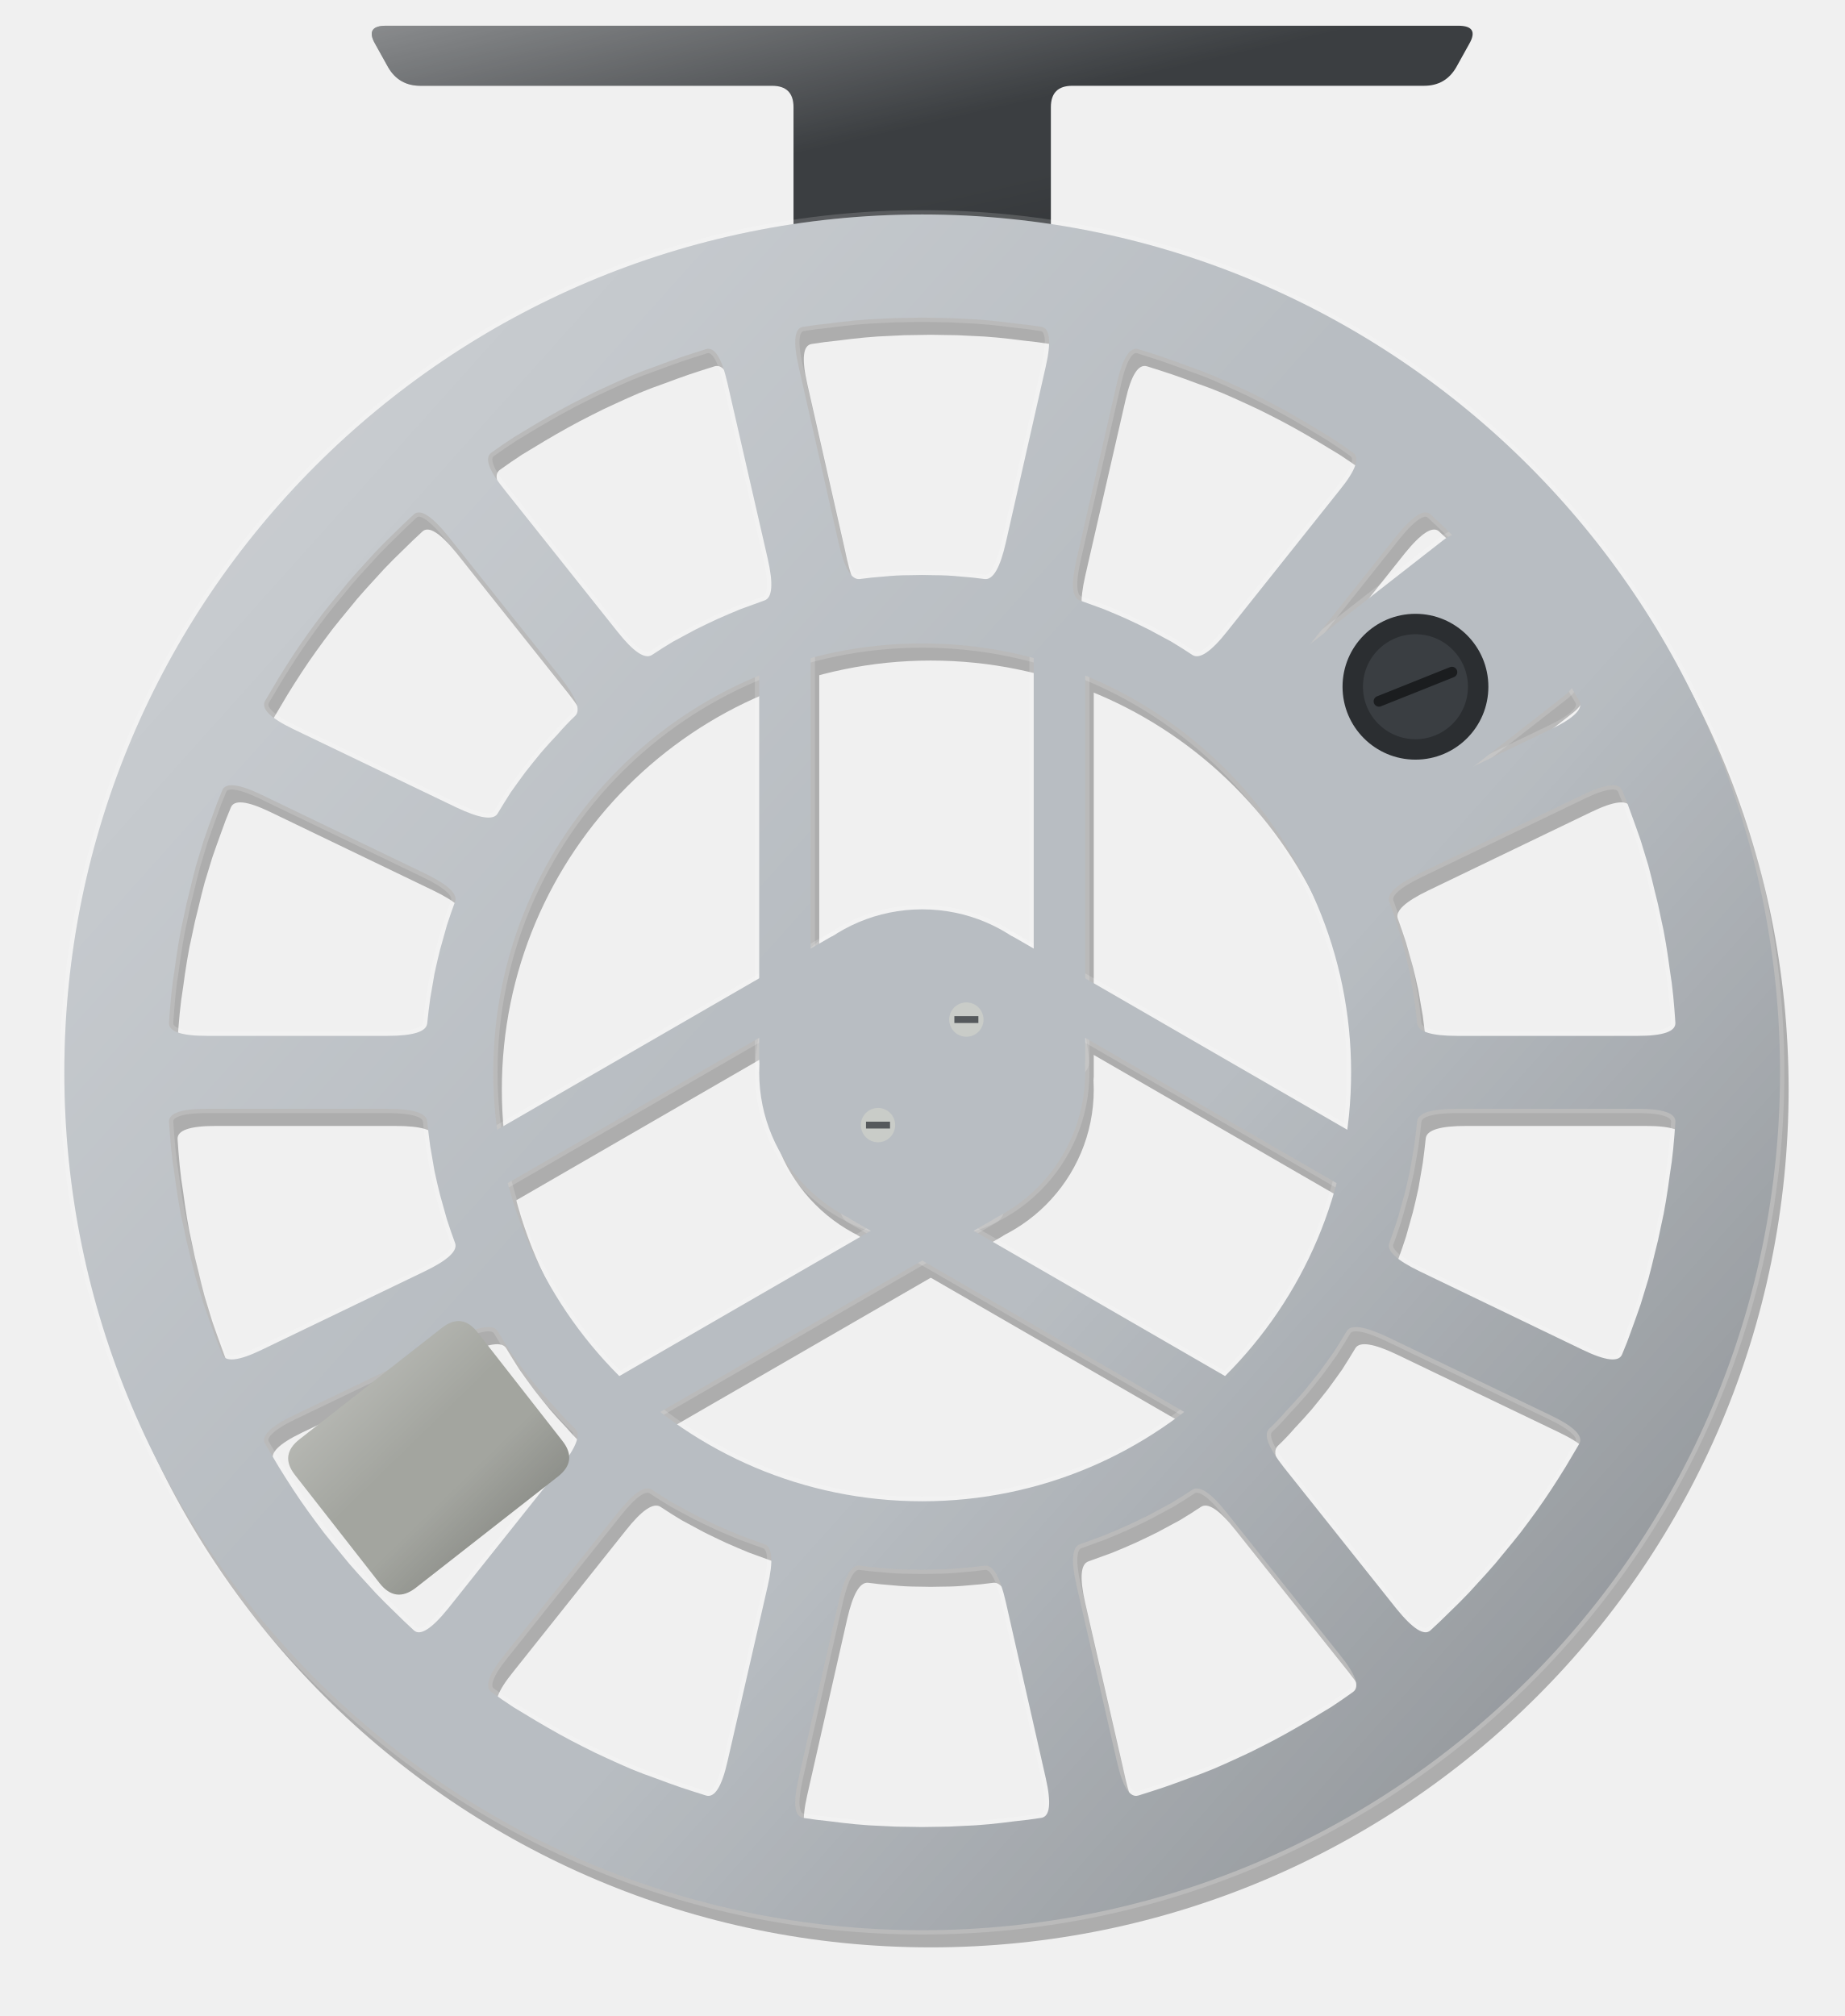
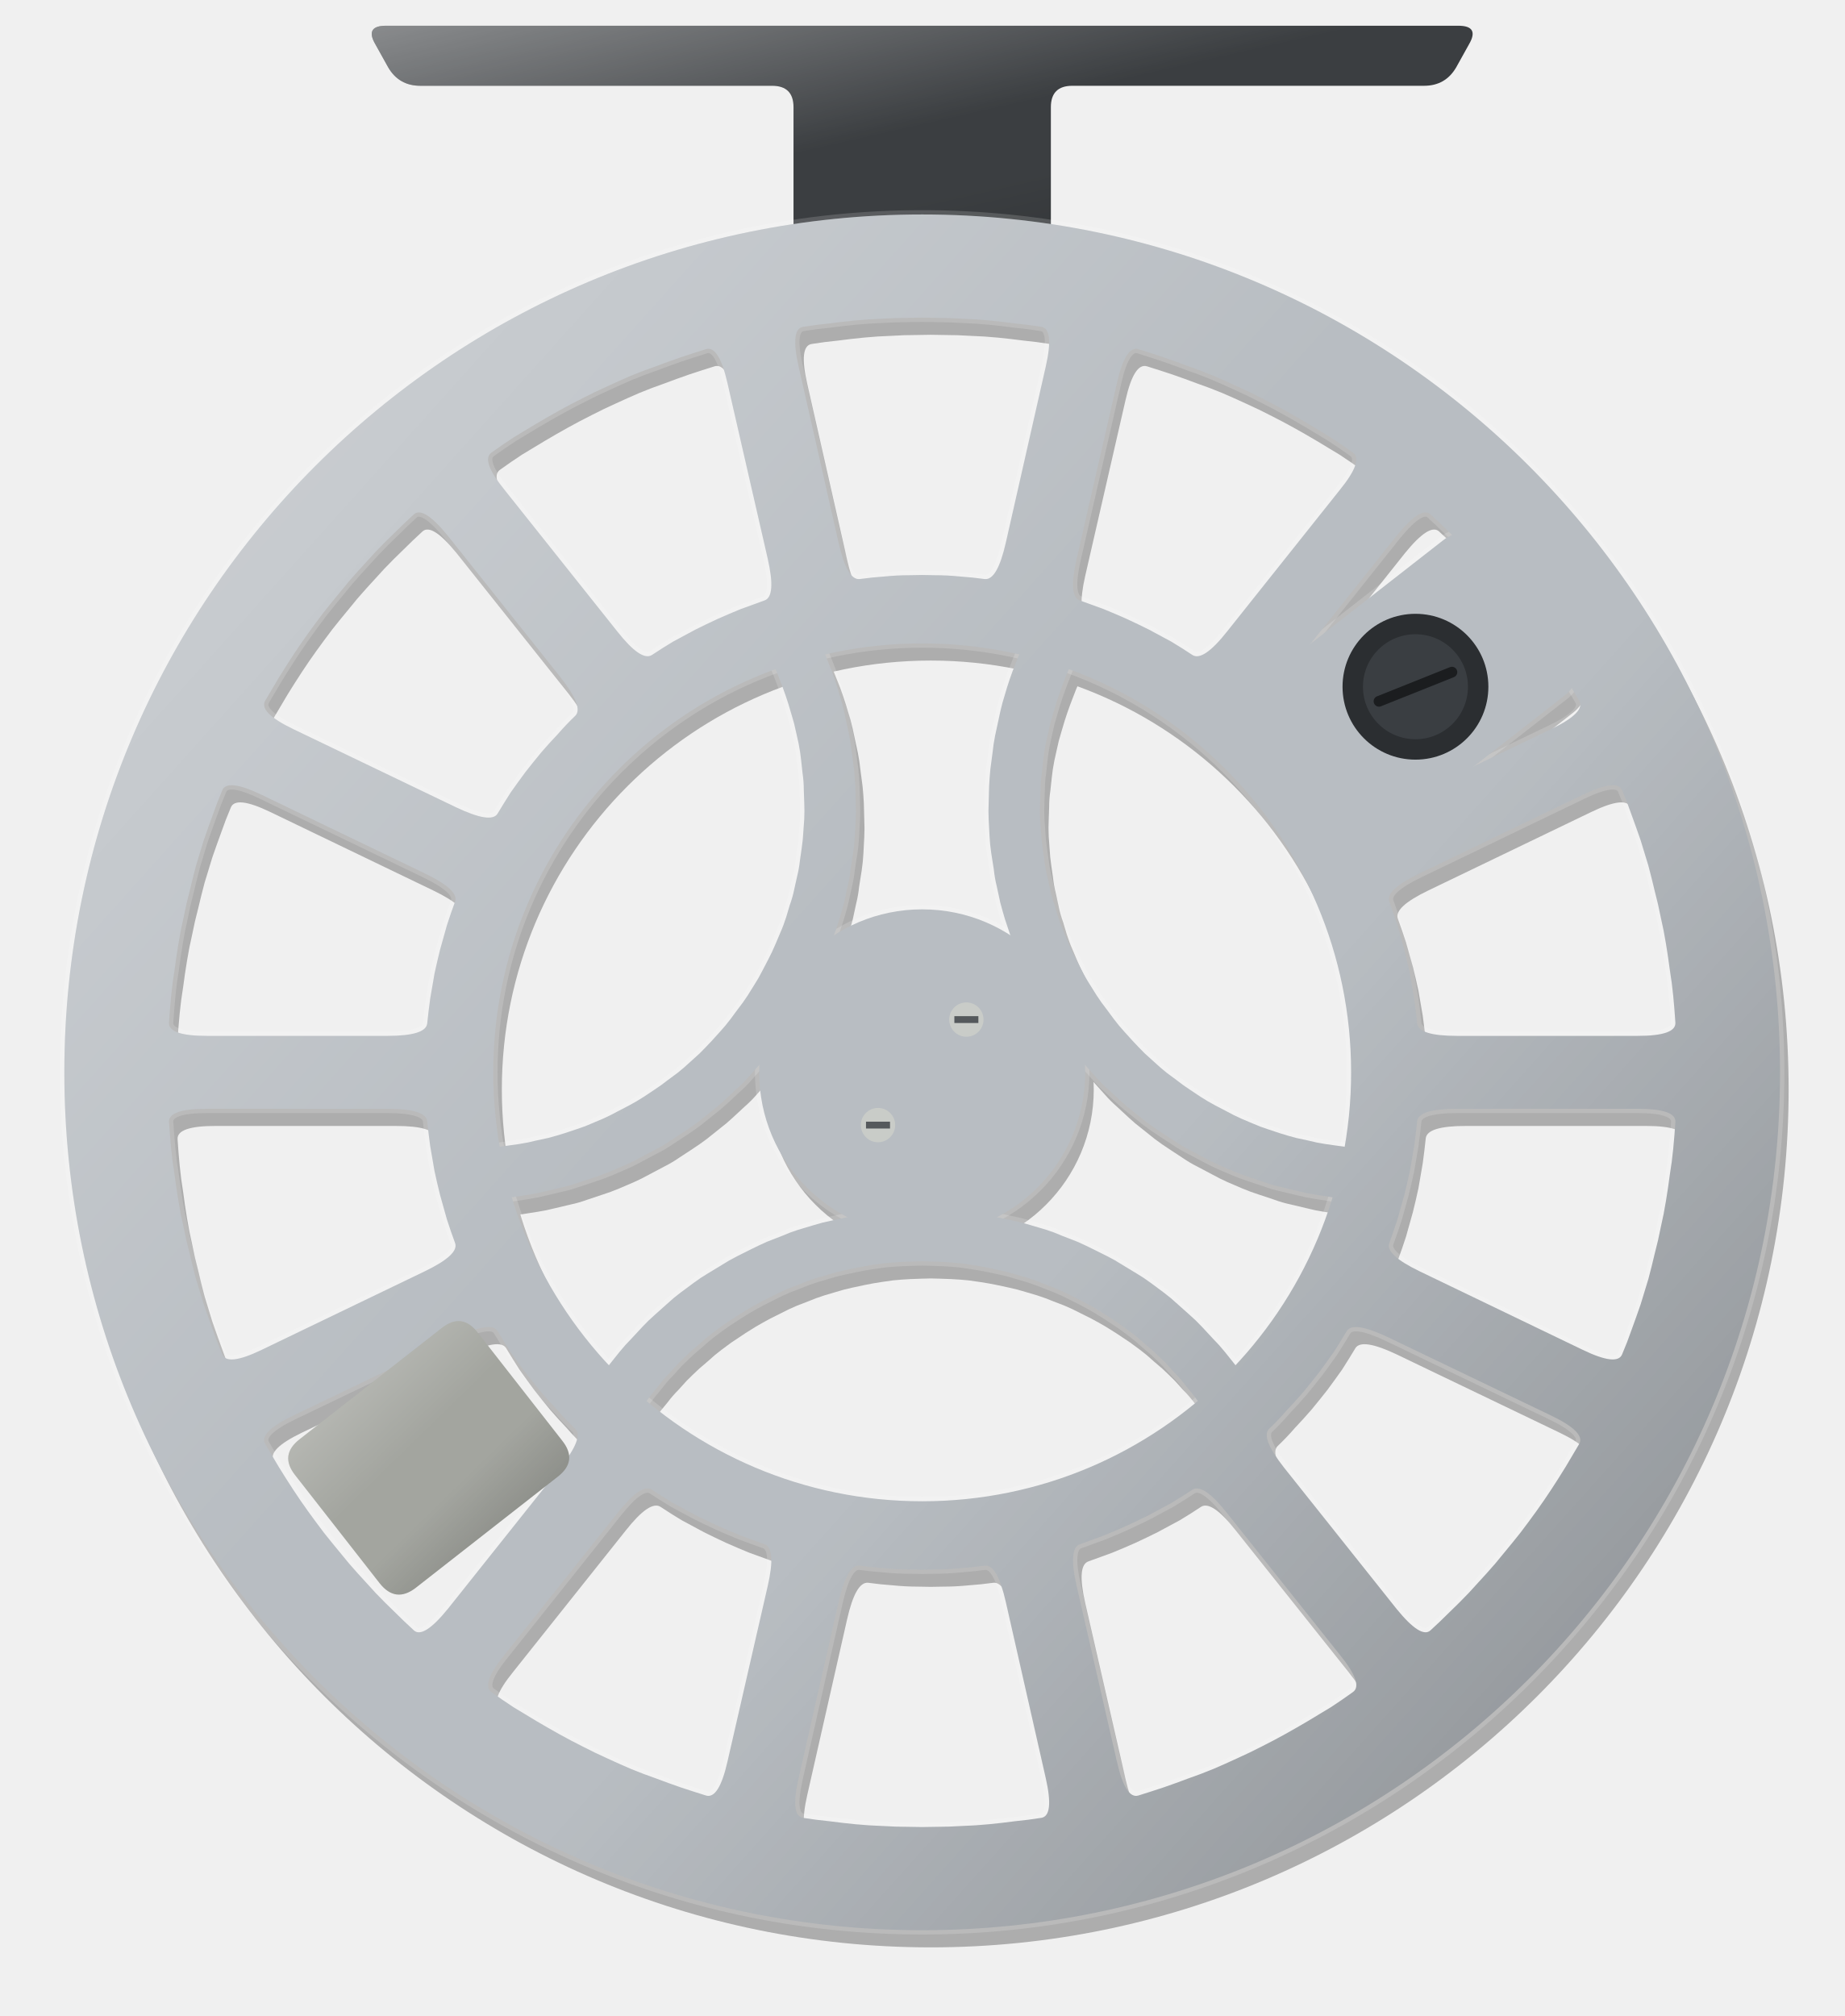
<svg xmlns="http://www.w3.org/2000/svg" viewBox="-215 -250 430 470" color="#b8bdc2">
  <defs>
    <linearGradient id="sheen" x1="0" y1="0" x2="1" y2="1">
      <stop offset="0" stop-color="#fff" stop-opacity=".4" />
      <stop offset=".45" stop-color="#fff" stop-opacity="0" />
      <stop offset=".6" stop-color="#000" stop-opacity="0" />
      <stop offset="1" stop-color="#000" stop-opacity=".3" />
    </linearGradient>
    <g id="back" fill-rule="evenodd" />
    <g id="body" fill-rule="evenodd">
      <path d="M-200 0a200 200 0 1 0 400 0a200 200 0 1 0 -400 0ZM-100 0a100 100 0 1 0 200 0a100 100 0 1 0 -200 0ZM45.4 -160.7Q47.4 -169.5 50.4 -168.6L50.4 -168.6Q53.3 -167.7 56.3 -166.7L56.3 -166.7Q59.2 -165.7 62.1 -164.6L62.1 -164.6Q65 -163.6 67.9 -162.4L67.9 -162.4Q70.7 -161.2 73.5 -159.9L73.5 -159.9Q76.4 -158.6 79.1 -157.2L79.1 -157.2Q81.9 -155.8 84.6 -154.3L84.6 -154.3Q87.3 -152.8 90 -151.2L90 -151.2Q92.7 -149.6 95.3 -148L95.3 -148Q97.9 -146.3 100.4 -144.5L100.4 -144.5Q103 -142.7 97.3 -135.7L71.1 -102.8Q65.5 -95.7 63 -97.3L63 -97.3Q60.6 -98.9 58.1 -100.4L58.1 -100.4Q55.5 -101.8 52.9 -103.2L52.9 -103.2Q50.3 -104.5 47.7 -105.7L47.7 -105.7Q45 -106.9 42.3 -108L42.3 -108Q39.6 -109 36.8 -110L36.8 -110Q34 -110.9 36 -119.7ZM110.6 -125.1Q116.3 -132.1 118.5 -130.1L118.5 -130.1Q120.8 -128 123 -125.8L123 -125.8Q125.3 -123.6 127.4 -121.4L127.4 -121.4Q129.5 -119.1 131.6 -116.8L131.6 -116.8Q133.7 -114.5 135.6 -112.1L135.6 -112.1Q137.6 -109.7 139.5 -107.3L139.5 -107.3Q141.4 -104.8 143.2 -102.3L143.2 -102.3Q145 -99.8 146.7 -97.2L146.7 -97.2Q148.4 -94.6 150 -92L150 -92Q151.6 -89.3 153.2 -86.6L153.2 -86.6Q154.7 -83.9 146.6 -80L108.7 -61.8Q100.5 -57.9 99 -60.3L99 -60.3Q97.5 -62.8 95.9 -65.3L95.9 -65.3Q94.2 -67.7 92.5 -70L92.5 -70Q90.7 -72.3 88.8 -74.6L88.8 -74.6Q86.9 -76.8 84.9 -78.9L84.9 -78.9Q83 -81.1 80.9 -83.1L80.9 -83.1Q78.8 -85.1 84.4 -92.2ZM154 -64.7Q162.1 -68.6 163.2 -65.7L163.2 -65.7Q164.4 -62.9 165.4 -60L165.4 -60Q166.5 -57 167.5 -54.1L167.5 -54.1Q168.4 -51.1 169.3 -48.2L169.3 -48.2Q170.1 -45.2 170.8 -42.2L170.8 -42.2Q171.6 -39.2 172.2 -36.1L172.2 -36.1Q172.9 -33.1 173.4 -30L173.4 -30Q173.9 -27 174.3 -23.9L174.3 -23.9Q174.8 -20.9 175.1 -17.8L175.1 -17.8Q175.4 -14.7 175.6 -11.6L175.6 -11.6Q175.8 -8.5 166.8 -8.5L124.7 -8.5Q115.7 -8.5 115.4 -11.4L115.4 -11.4Q115.1 -14.3 114.7 -17.2L114.7 -17.2Q114.2 -20.1 113.7 -23L113.7 -23Q113.1 -25.8 112.4 -28.6L112.4 -28.6Q111.6 -31.5 110.8 -34.3L110.8 -34.3Q109.9 -37.1 108.9 -39.8L108.9 -39.8Q107.9 -42.5 116 -46.4ZM166.8 8.5Q175.8 8.5 175.6 11.6L175.6 11.6Q175.4 14.7 175.1 17.8L175.1 17.8Q174.8 20.9 174.3 23.9L174.3 23.9Q173.9 27 173.4 30L173.4 30Q172.9 33.1 172.2 36.1L172.2 36.1Q171.6 39.2 170.8 42.2L170.8 42.2Q170.1 45.2 169.3 48.2L169.3 48.2Q168.4 51.1 167.5 54.1L167.5 54.1Q166.5 57 165.4 60L165.4 60Q164.4 62.9 163.2 65.7L163.2 65.7Q162.1 68.6 154 64.7L116 46.4Q107.9 42.5 108.9 39.8L108.9 39.8Q109.9 37.1 110.8 34.3L110.8 34.3Q111.6 31.5 112.4 28.6L112.4 28.6Q113.1 25.8 113.7 23L113.7 23Q114.2 20.1 114.7 17.2L114.7 17.2Q115.1 14.3 115.4 11.4L115.4 11.4Q115.7 8.5 124.7 8.5ZM146.6 80Q154.7 83.9 153.2 86.6L153.2 86.6Q151.6 89.3 150 92L150 92Q148.4 94.6 146.7 97.2L146.7 97.2Q145 99.8 143.2 102.3L143.2 102.3Q141.4 104.8 139.5 107.3L139.5 107.3Q137.6 109.7 135.6 112.1L135.6 112.1Q133.7 114.5 131.6 116.8L131.6 116.8Q129.5 119.1 127.4 121.4L127.4 121.4Q125.3 123.6 123 125.8L123 125.8Q120.8 128 118.5 130.1L118.5 130.1Q116.3 132.1 110.6 125.1L84.4 92.2Q78.8 85.1 80.9 83.1L80.9 83.1Q83 81.1 84.9 78.9L84.9 78.9Q86.9 76.8 88.8 74.6L88.8 74.6Q90.7 72.3 92.5 70L92.5 70Q94.2 67.7 95.9 65.3L95.9 65.3Q97.5 62.8 99 60.3L99 60.3Q100.5 57.9 108.7 61.8ZM97.3 135.7Q103 142.7 100.4 144.5L100.4 144.5Q97.9 146.3 95.3 148L95.3 148Q92.7 149.6 90 151.2L90 151.2Q87.3 152.8 84.6 154.3L84.6 154.3Q81.9 155.8 79.1 157.2L79.1 157.2Q76.4 158.6 73.5 159.9L73.5 159.9Q70.7 161.2 67.9 162.4L67.9 162.4Q65 163.6 62.1 164.6L62.1 164.6Q59.2 165.7 56.3 166.7L56.3 166.7Q53.3 167.7 50.4 168.6L50.4 168.6Q47.4 169.5 45.4 160.7L36 119.7Q34 110.9 36.8 110L36.8 110Q39.6 109 42.3 108L42.3 108Q45 106.9 47.7 105.7L47.7 105.7Q50.3 104.5 52.9 103.2L52.9 103.2Q55.5 101.8 58.1 100.4L58.1 100.4Q60.6 98.9 63 97.3L63 97.3Q65.5 95.7 71.1 102.8ZM28.8 164.5Q30.8 173.3 27.8 173.8L27.8 173.8Q24.7 174.3 21.6 174.6L21.6 174.6Q18.6 175 15.5 175.3L15.5 175.3Q12.4 175.6 9.3 175.7L9.3 175.7Q6.2 175.9 3.1 175.9L3.1 175.9Q0 176 -3.1 175.9L-3.1 175.9Q-6.2 175.9 -9.3 175.7L-9.3 175.7Q-12.4 175.6 -15.5 175.3L-15.5 175.3Q-18.6 175 -21.6 174.6L-21.6 174.6Q-24.7 174.3 -27.8 173.8L-27.8 173.8Q-30.8 173.3 -28.8 164.5L-19.5 123.5Q-17.5 114.7 -14.6 115L-14.6 115Q-11.7 115.4 -8.8 115.6L-8.8 115.6Q-5.8 115.9 -2.9 115.9L-2.9 115.9Q0 116 2.9 115.9L2.9 115.9Q5.8 115.9 8.8 115.6L8.8 115.6Q11.7 115.4 14.6 115L14.6 115Q17.5 114.7 19.5 123.5ZM-45.4 160.7Q-47.4 169.5 -50.4 168.6L-50.4 168.6Q-53.3 167.7 -56.3 166.7L-56.3 166.7Q-59.2 165.7 -62.1 164.6L-62.1 164.6Q-65 163.6 -67.9 162.4L-67.9 162.4Q-70.7 161.2 -73.5 159.9L-73.5 159.9Q-76.4 158.6 -79.1 157.2L-79.1 157.2Q-81.9 155.8 -84.6 154.3L-84.6 154.3Q-87.3 152.8 -90 151.2L-90 151.2Q-92.7 149.6 -95.3 148L-95.3 148Q-97.9 146.3 -100.4 144.5L-100.4 144.5Q-103 142.7 -97.3 135.7L-71.1 102.8Q-65.5 95.7 -63 97.3L-63 97.3Q-60.6 98.9 -58.1 100.4L-58.1 100.4Q-55.5 101.8 -52.9 103.2L-52.9 103.2Q-50.3 104.5 -47.7 105.7L-47.7 105.7Q-45 106.9 -42.3 108L-42.3 108Q-39.6 109 -36.8 110L-36.8 110Q-34 110.9 -36 119.7ZM-110.6 125.1Q-116.3 132.1 -118.5 130.1L-118.5 130.1Q-120.8 128 -123 125.8L-123 125.8Q-125.3 123.6 -127.4 121.4L-127.4 121.4Q-129.5 119.1 -131.6 116.8L-131.6 116.8Q-133.7 114.5 -135.6 112.1L-135.6 112.1Q-137.6 109.7 -139.5 107.3L-139.5 107.3Q-141.4 104.8 -143.2 102.3L-143.2 102.3Q-145 99.8 -146.7 97.2L-146.7 97.2Q-148.4 94.6 -150 92L-150 92Q-151.6 89.3 -153.2 86.6L-153.2 86.6Q-154.7 83.9 -146.6 80L-108.7 61.8Q-100.5 57.9 -99 60.3L-99 60.3Q-97.5 62.8 -95.9 65.3L-95.9 65.3Q-94.2 67.7 -92.5 70L-92.5 70Q-90.7 72.3 -88.8 74.6L-88.8 74.6Q-86.9 76.8 -84.9 78.9L-84.9 78.9Q-83 81.1 -80.9 83.1L-80.9 83.1Q-78.8 85.1 -84.4 92.2ZM-154 64.7Q-162.1 68.6 -163.2 65.7L-163.2 65.7Q-164.4 62.9 -165.4 60L-165.4 60Q-166.5 57 -167.5 54.1L-167.5 54.1Q-168.4 51.1 -169.3 48.2L-169.3 48.2Q-170.1 45.2 -170.8 42.2L-170.8 42.2Q-171.6 39.2 -172.2 36.1L-172.2 36.1Q-172.9 33.1 -173.4 30L-173.4 30Q-173.9 27 -174.3 23.9L-174.3 23.9Q-174.8 20.9 -175.1 17.8L-175.1 17.8Q-175.4 14.7 -175.6 11.6L-175.6 11.6Q-175.8 8.5 -166.8 8.5L-124.7 8.5Q-115.7 8.5 -115.4 11.4L-115.4 11.4Q-115.1 14.3 -114.7 17.2L-114.7 17.2Q-114.2 20.1 -113.7 23L-113.7 23Q-113.1 25.8 -112.4 28.6L-112.4 28.6Q-111.6 31.5 -110.8 34.3L-110.8 34.3Q-109.9 37.1 -108.9 39.8L-108.9 39.8Q-107.9 42.5 -116 46.4ZM-166.8 -8.5Q-175.8 -8.5 -175.6 -11.6L-175.6 -11.6Q-175.4 -14.7 -175.1 -17.8L-175.1 -17.8Q-174.8 -20.9 -174.3 -23.9L-174.3 -23.9Q-173.9 -27 -173.4 -30L-173.4 -30Q-172.9 -33.1 -172.2 -36.1L-172.2 -36.1Q-171.6 -39.2 -170.8 -42.2L-170.8 -42.2Q-170.1 -45.2 -169.3 -48.2L-169.3 -48.2Q-168.4 -51.1 -167.5 -54.1L-167.5 -54.1Q-166.5 -57 -165.4 -60L-165.4 -60Q-164.4 -62.9 -163.2 -65.7L-163.2 -65.7Q-162.1 -68.6 -154 -64.7L-116 -46.4Q-107.9 -42.5 -108.9 -39.8L-108.9 -39.8Q-109.9 -37.1 -110.8 -34.3L-110.8 -34.3Q-111.6 -31.5 -112.4 -28.6L-112.4 -28.6Q-113.1 -25.8 -113.7 -23L-113.7 -23Q-114.2 -20.1 -114.7 -17.2L-114.7 -17.2Q-115.1 -14.3 -115.4 -11.4L-115.4 -11.4Q-115.7 -8.5 -124.7 -8.5ZM-146.6 -80Q-154.7 -83.9 -153.2 -86.6L-153.2 -86.6Q-151.6 -89.3 -150 -92L-150 -92Q-148.4 -94.6 -146.7 -97.2L-146.7 -97.2Q-145 -99.8 -143.2 -102.3L-143.2 -102.3Q-141.4 -104.8 -139.5 -107.3L-139.5 -107.3Q-137.6 -109.7 -135.6 -112.1L-135.6 -112.1Q-133.7 -114.5 -131.6 -116.8L-131.6 -116.8Q-129.5 -119.1 -127.4 -121.4L-127.4 -121.4Q-125.3 -123.6 -123 -125.8L-123 -125.8Q-120.8 -128 -118.5 -130.1L-118.5 -130.1Q-116.3 -132.1 -110.6 -125.1L-84.4 -92.2Q-78.8 -85.1 -80.9 -83.1L-80.9 -83.1Q-83 -81.1 -84.9 -78.9L-84.9 -78.9Q-86.9 -76.8 -88.8 -74.6L-88.8 -74.6Q-90.7 -72.3 -92.5 -70L-92.5 -70Q-94.2 -67.7 -95.9 -65.3L-95.9 -65.3Q-97.5 -62.8 -99 -60.3L-99 -60.3Q-100.5 -57.9 -108.7 -61.8ZM-97.3 -135.7Q-103 -142.7 -100.4 -144.5L-100.4 -144.5Q-97.9 -146.3 -95.3 -148L-95.3 -148Q-92.7 -149.6 -90 -151.2L-90 -151.2Q-87.3 -152.8 -84.6 -154.3L-84.6 -154.3Q-81.9 -155.8 -79.1 -157.2L-79.1 -157.2Q-76.4 -158.6 -73.5 -159.9L-73.5 -159.9Q-70.7 -161.2 -67.9 -162.4L-67.9 -162.4Q-65 -163.6 -62.1 -164.6L-62.1 -164.6Q-59.2 -165.7 -56.3 -166.7L-56.3 -166.7Q-53.3 -167.7 -50.4 -168.6L-50.4 -168.6Q-47.4 -169.5 -45.4 -160.7L-36 -119.7Q-34 -110.9 -36.8 -110L-36.8 -110Q-39.6 -109 -42.3 -108L-42.3 -108Q-45 -106.9 -47.7 -105.7L-47.7 -105.7Q-50.3 -104.5 -52.9 -103.2L-52.9 -103.2Q-55.5 -101.8 -58.1 -100.4L-58.1 -100.4Q-60.6 -98.9 -63 -97.3L-63 -97.3Q-65.5 -95.7 -71.1 -102.8ZM-28.8 -164.5Q-30.8 -173.3 -27.8 -173.8L-27.8 -173.8Q-24.7 -174.3 -21.6 -174.6L-21.6 -174.6Q-18.6 -175 -15.5 -175.3L-15.5 -175.3Q-12.4 -175.6 -9.3 -175.7L-9.3 -175.7Q-6.2 -175.9 -3.1 -175.9L-3.1 -175.9Q0 -176 3.1 -175.9L3.1 -175.9Q6.2 -175.9 9.3 -175.7L9.3 -175.7Q12.4 -175.6 15.5 -175.3L15.5 -175.3Q18.6 -175 21.6 -174.6L21.6 -174.6Q24.7 -174.3 27.8 -173.8L27.8 -173.8Q30.8 -173.3 28.8 -164.5L19.5 -123.5Q17.5 -114.7 14.6 -115L14.6 -115Q11.7 -115.4 8.8 -115.6L8.8 -115.6Q5.8 -115.9 2.9 -115.9L2.9 -115.9Q0 -116 -2.9 -115.9L-2.9 -115.9Q-5.8 -115.9 -8.8 -115.6L-8.8 -115.6Q-11.7 -115.4 -14.6 -115L-14.6 -115Q-17.5 -114.7 -19.5 -123.5Z" />
-       <path d="M-29 0Q-26 0 -26 -3L-26 -100.2Q-26 -103.2 -29 -103.2L-35 -103.2Q-38 -103.2 -38 -100.2L-38 -3Q-38 0 -35 0Z" />
-       <path d="M35 0Q38 0 38 -3L38 -100.2Q38 -103.2 35 -103.2L29 -103.2Q26 -103.2 26 -100.2L26 -3Q26 0 29 0Z" />
-       <path d="M14.5 -25.1Q13 -22.5 15.6 -21L99.7 27.6Q102.3 29.1 103.8 26.5L106.8 21.3Q108.3 18.7 105.7 17.2L21.6 -31.4Q19 -32.9 17.5 -30.3Z" />
-       <path d="M-17.5 30.3Q-19 32.9 -16.4 34.4L67.7 83Q70.3 84.5 71.8 81.9L74.8 76.7Q76.3 74.1 73.7 72.6L-10.4 24Q-13 22.5 -14.5 25.1Z" />
-       <path d="M14.5 25.1Q13 22.5 10.4 24L-73.7 72.6Q-76.3 74.1 -74.8 76.7L-71.8 81.9Q-70.3 84.5 -67.7 83L16.4 34.4Q19 32.9 17.5 30.3Z" />
-       <path d="M-17.5 -30.3Q-19 -32.9 -21.6 -31.4L-105.7 17.2Q-108.3 18.7 -106.8 21.3L-103.8 26.5Q-102.3 29.1 -99.7 27.6L-15.6 -21Q-13 -22.5 -14.5 -25.1Z" />
+       <path d="M105.2 27.9Q105.2 29.9 103.2 29.7L99.4 29.5Q97.4 29.4 95.4 29.1L91.6 28.5Q89.6 28.2 87.7 27.7L83.9 26.8Q82 26.4 80.1 25.7L76.5 24.5Q74.6 23.9 72.7 23.1L69.2 21.6Q67.4 20.8 65.6 19.8L62.2 18Q60.4 17.1 58.8 16L55.6 13.9Q53.9 12.8 52.3 11.6L49.3 9.2Q47.7 8 46.2 6.6L43.4 4Q41.9 2.7 40.6 1.2L38 -1.7Q36.7 -3.2 35.5 -4.7L33.1 -7.8Q31.9 -9.4 30.8 -11.1L28.8 -14.3Q27.7 -16 26.8 -17.8L25 -21.2Q24.1 -23 23.3 -24.8L21.8 -28.3Q21.1 -30.2 20.5 -32.1L19.3 -35.7Q18.7 -37.7 18.2 -39.6L17.4 -43.3Q16.9 -45.3 16.7 -47.3L16.1 -51.1Q15.8 -53.1 15.7 -55.1L15.5 -58.9Q15.4 -60.9 15.5 -62.9L15.6 -66.7Q15.7 -68.7 15.9 -70.7L16.4 -74.5Q16.6 -76.5 17 -78.5L17.8 -82.2Q18.2 -84.2 18.7 -86.1L19.8 -89.8Q20.4 -91.7 21.1 -93.6L22.5 -97.1Q23.3 -99 24.2 -100.8L25.9 -104.2Q26.7 -106 28.5 -105.1L35.5 -101.2Q37.3 -100.3 36.4 -98.5L35.1 -95.9Q34.2 -94.2 33.5 -92.3L32.5 -89.7Q31.8 -87.8 31.2 -85.9L30.4 -83.2Q29.8 -81.3 29.4 -79.3L28.8 -76.6Q28.4 -74.6 28.2 -72.6L27.9 -69.8Q27.6 -67.8 27.6 -65.8L27.5 -63Q27.4 -61 27.5 -59L27.7 -56.2Q27.8 -54.2 28.1 -52.2L28.5 -49.4Q28.7 -47.5 29.2 -45.5L29.8 -42.8Q30.2 -40.8 30.9 -38.9L31.7 -36.2Q32.3 -34.3 33.1 -32.5L34.2 -29.9Q35 -28 35.9 -26.3L37.2 -23.8Q38.1 -22 39.2 -20.3L40.7 -17.9Q41.8 -16.2 43 -14.7L44.7 -12.4Q45.9 -10.8 47.2 -9.4L49.1 -7.3Q50.5 -5.8 51.9 -4.4L54 -2.5Q55.5 -1.1 57 0.1L59.3 1.8Q60.8 3 62.5 4.1L64.9 5.7Q66.6 6.8 68.3 7.7L70.8 9Q72.6 10 74.4 10.8L77 11.9Q78.8 12.7 80.7 13.3L83.4 14.2Q85.3 14.8 87.2 15.3L90 15.9Q91.9 16.4 93.9 16.7L96.7 17.1Q98.7 17.4 100.7 17.6L103.5 17.7Q105.5 17.9 105.4 19.9Z" />
+       <path d="M-76.8 77.2Q-78.5 76.2 -77.4 74.5L-75.2 71.3Q-74.1 69.7 -72.9 68.1L-70.5 65.1Q-69.2 63.5 -67.8 62.1L-65.2 59.3Q-63.8 57.8 -62.3 56.5L-59.5 54Q-58 52.6 -56.4 51.4L-53.3 49.1Q-51.7 47.9 -50 46.9L-46.7 44.9Q-45 43.8 -43.2 42.9L-39.8 41.2Q-38 40.3 -36.2 39.5L-32.6 38.1Q-30.8 37.3 -28.9 36.7L-25.2 35.6Q-23.3 35 -21.3 34.6L-17.6 33.8Q-15.6 33.3 -13.6 33.1L-9.8 32.6Q-7.8 32.3 -5.8 32.2L-2 32.1Q0 32 2 32.1L5.8 32.2Q7.8 32.3 9.8 32.6L13.6 33.1Q15.6 33.3 17.6 33.8L21.3 34.6Q23.3 35 25.2 35.6L28.9 36.7Q30.8 37.3 32.6 38.1L36.2 39.5Q38 40.3 39.8 41.2L43.2 42.9Q45 43.8 46.7 44.9L50 46.9Q51.7 47.9 53.3 49.1L56.4 51.4Q58 52.6 59.5 54L62.3 56.5Q63.8 57.8 65.2 59.3L67.8 62.1Q69.2 63.5 70.5 65.1L72.9 68.1Q74.1 69.7 75.2 71.3L77.4 74.5Q78.5 76.2 76.8 77.2L69.9 81.4Q68.2 82.4 67.1 80.7L65.5 78.4Q64.4 76.7 63.2 75.2L61.4 73Q60.2 71.4 58.8 70L56.9 67.9Q55.5 66.5 54 65.1L51.9 63.3Q50.4 61.9 48.8 60.7L46.5 59Q44.9 57.9 43.2 56.8L40.8 55.3Q39.1 54.3 37.4 53.4L34.8 52.1Q33.1 51.2 31.2 50.4L28.6 49.4Q26.7 48.6 24.8 48L22.1 47.2Q20.2 46.6 18.3 46.2L15.5 45.6Q13.6 45.2 11.6 44.9L8.8 44.5Q6.8 44.3 4.8 44.2L2 44.1Q0 44 -2 44.1L-4.8 44.2Q-6.8 44.3 -8.8 44.5L-11.6 44.9Q-13.6 45.2 -15.5 45.6L-18.3 46.2Q-20.2 46.6 -22.1 47.2L-24.8 48Q-26.7 48.6 -28.6 49.4L-31.2 50.4Q-33.1 51.2 -34.8 52.1L-37.4 53.4Q-39.1 54.3 -40.8 55.3L-43.2 56.8Q-44.9 57.9 -46.5 59L-48.8 60.7Q-50.4 61.9 -51.9 63.3L-54 65.1Q-55.5 66.5 -56.9 67.9L-58.8 70Q-60.2 71.4 -61.4 73L-63.2 75.2Q-64.4 76.7 -65.5 78.4L-67.1 80.7Q-68.2 82.4 -69.9 81.4Z" />
+       <path d="M-28.5 -105.1Q-26.7 -106 -25.9 -104.2L-24.2 -100.8Q-23.3 -99 -22.5 -97.1L-21.1 -93.6Q-20.4 -91.7 -19.8 -89.8L-18.7 -86.1Q-18.2 -84.2 -17.8 -82.2L-17 -78.5Q-16.6 -76.5 -16.4 -74.5L-15.9 -70.7Q-15.7 -68.7 -15.6 -66.7L-15.5 -62.9Q-15.4 -60.9 -15.5 -58.9L-15.7 -55.1Q-15.8 -53.1 -16.1 -51.1L-16.7 -47.3Q-16.9 -45.3 -17.4 -43.3L-18.2 -39.6Q-18.7 -37.7 -19.3 -35.7L-20.5 -32.1Q-21.1 -30.2 -21.8 -28.3L-23.3 -24.8Q-24.1 -23 -25 -21.2L-26.8 -17.8Q-27.7 -16 -28.8 -14.3L-30.8 -11.1Q-31.9 -9.4 -33.1 -7.8L-35.5 -4.7Q-36.7 -3.2 -38 -1.7L-40.6 1.2Q-41.9 2.7 -43.4 4L-46.2 6.6Q-47.7 8 -49.3 9.2L-52.3 11.6Q-53.9 12.8 -55.6 13.9L-58.8 16Q-60.4 17.1 -62.2 18L-65.6 19.8Q-67.4 20.8 -69.2 21.6L-72.7 23.1Q-74.6 23.9 -76.5 24.5L-80.1 25.7Q-82 26.4 -83.9 26.8L-87.7 27.7Q-89.6 28.2 -91.6 28.5L-95.4 29.1Q-97.4 29.4 -99.4 29.5L-103.2 29.7Q-105.2 29.9 -105.2 27.9L-105.4 19.9Q-105.5 17.9 -103.5 17.7L-100.7 17.6Q-98.7 17.4 -96.7 17.1L-93.9 16.7Q-91.9 16.4 -90 15.9L-87.2 15.3Q-85.3 14.8 -83.4 14.2L-80.7 13.3Q-78.8 12.7 -77 11.9L-74.4 10.8Q-72.6 10 -70.8 9L-68.3 7.7Q-66.6 6.8 -64.9 5.7L-62.5 4.1Q-60.8 3 -59.3 1.8L-57 0.1Q-55.5 -1.1 -54 -2.5L-51.9 -4.4Q-50.5 -5.8 -49.1 -7.3L-47.2 -9.4Q-45.9 -10.8 -44.7 -12.4L-43 -14.7Q-41.8 -16.2 -40.7 -17.9L-39.2 -20.3Q-38.1 -22 -37.2 -23.8L-35.9 -26.3Q-35 -28 -34.2 -29.9L-33.1 -32.5Q-32.3 -34.3 -31.7 -36.2L-30.9 -38.9Q-30.2 -40.8 -29.8 -42.8L-29.2 -45.5Q-28.7 -47.5 -28.5 -49.4L-28.1 -52.2Q-27.8 -54.2 -27.7 -56.2L-27.5 -59Q-27.4 -61 -27.5 -63L-27.6 -65.8Q-27.6 -67.8 -27.9 -69.8L-28.2 -72.6Q-28.4 -74.6 -28.8 -76.6L-29.4 -79.3Q-29.8 -81.3 -30.4 -83.2L-31.2 -85.9Q-31.8 -87.8 -32.5 -89.7L-33.5 -92.3Q-34.2 -94.2 -35.1 -95.9L-36.4 -98.5Q-37.3 -100.3 -35.5 -101.2Z" />
      <path d="M-38 0a38 38 0 1 0 76 0a38 38 0 1 0 -76 0Z" />
      <path d="M79.4 -83.6Q75.7 -88.3 80.4 -92L121.4 -124Q126.1 -127.7 129.8 -123L150.7 -96.2Q154.4 -91.5 149.7 -87.8L108.7 -55.8Q104 -52.1 100.3 -56.8Z" />
    </g>
    <mask id="body-mask">
      <use href="#body" fill="#fff" />
    </mask>
  </defs>
  <path d="M-127.5 -239.7Q-130 -244 -125 -244L125 -244Q130 -244 127.5 -239.7L124.5 -234.3Q122 -230 117 -230L35 -230Q30 -230 30 -225L30 -191Q30 -186 25 -186L-25 -186Q-30 -186 -30 -191L-30 -225Q-30 -230 -35 -230L-117 -230Q-122 -230 -124.5 -234.3Z" fill="#3b3e41" />
  <path d="M-127.5 -239.7Q-130 -244 -125 -244L125 -244Q130 -244 127.5 -239.7L124.5 -234.3Q122 -230 117 -230L35 -230Q30 -230 30 -225L30 -191Q30 -186 25 -186L-25 -186Q-30 -186 -30 -191L-30 -225Q-30 -230 -35 -230L-117 -230Q-122 -230 -124.5 -234.3Z" fill="url(#sheen)" />
  <use href="#body" fill="#000" opacity=".28" transform="translate(2 4)" />
  <use href="#body" fill="none" stroke="#fff" stroke-opacity=".16" stroke-width="2" />
  <use href="#body" fill="currentColor" />
  <rect x="-215" y="-250" width="430" height="470" fill="url(#sheen)" mask="url(#body-mask)" />
  <path d="M-83.9 85.9Q-80.2 90.6 -85 94.3L-118.1 120.2Q-122.8 123.8 -126.5 119.1L-146.2 93.9Q-149.9 89.2 -145.1 85.5L-112 59.6Q-107.3 55.9 -103.6 60.7Z" fill="#a3a59f" />
  <path d="M-83.9 85.9Q-80.2 90.6 -85 94.3L-118.1 120.2Q-122.8 123.8 -126.5 119.1L-146.2 93.9Q-149.9 89.2 -145.1 85.5L-112 59.6Q-107.3 55.9 -103.6 60.7Z" fill="url(#sheen)" />
  <circle cx="115" cy="-89.9" r="17" fill="#2b2e31" />
  <circle cx="115" cy="-89.9" r="12.24" fill="#3a3e42" />
  <path d="M106.5 -86.5L123.5 -93.3" stroke="#1b1d1f" stroke-width="2.5" stroke-linecap="round" />
  <circle cx="10.3" cy="-12.3" r="4" fill="#c9ccc8" />
  <path d="M7.5 -12.3L13.1 -12.3" stroke="#55595c" stroke-width="1.6" />
  <circle cx="-10.3" cy="12.3" r="4" fill="#c9ccc8" />
  <path d="M-13.1 12.3L-7.5 12.3" stroke="#55595c" stroke-width="1.6" />
</svg>
